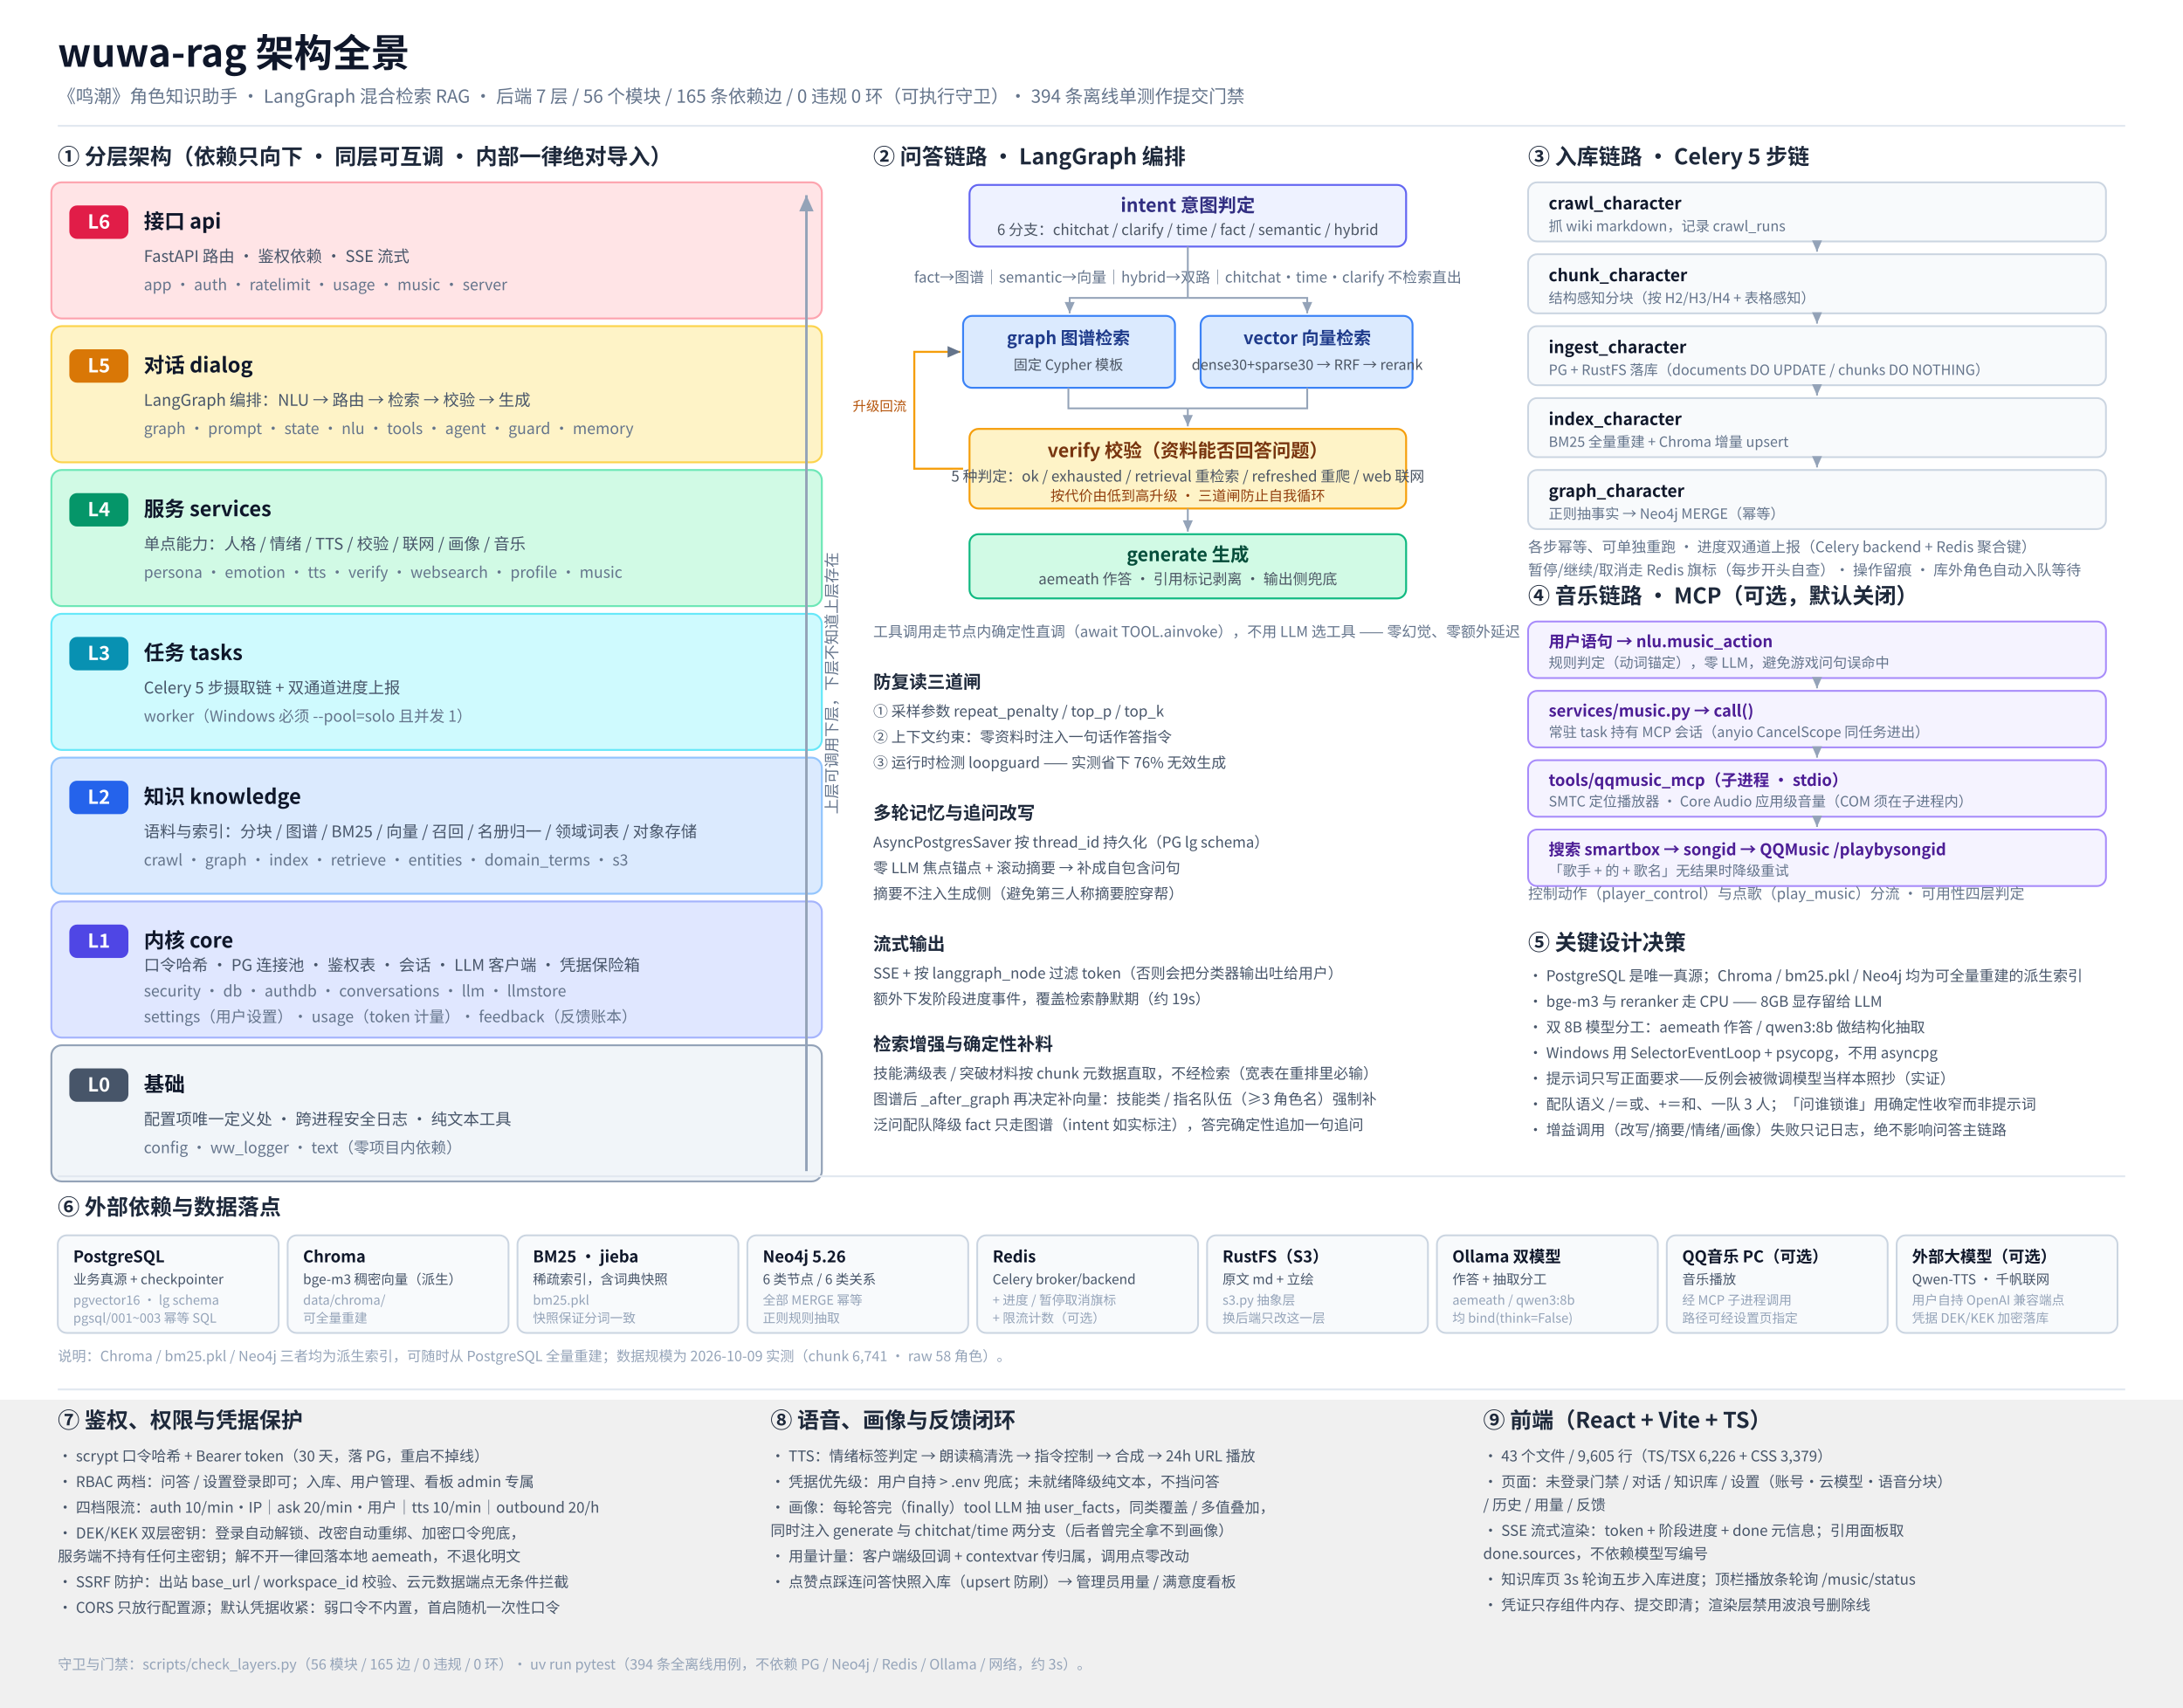
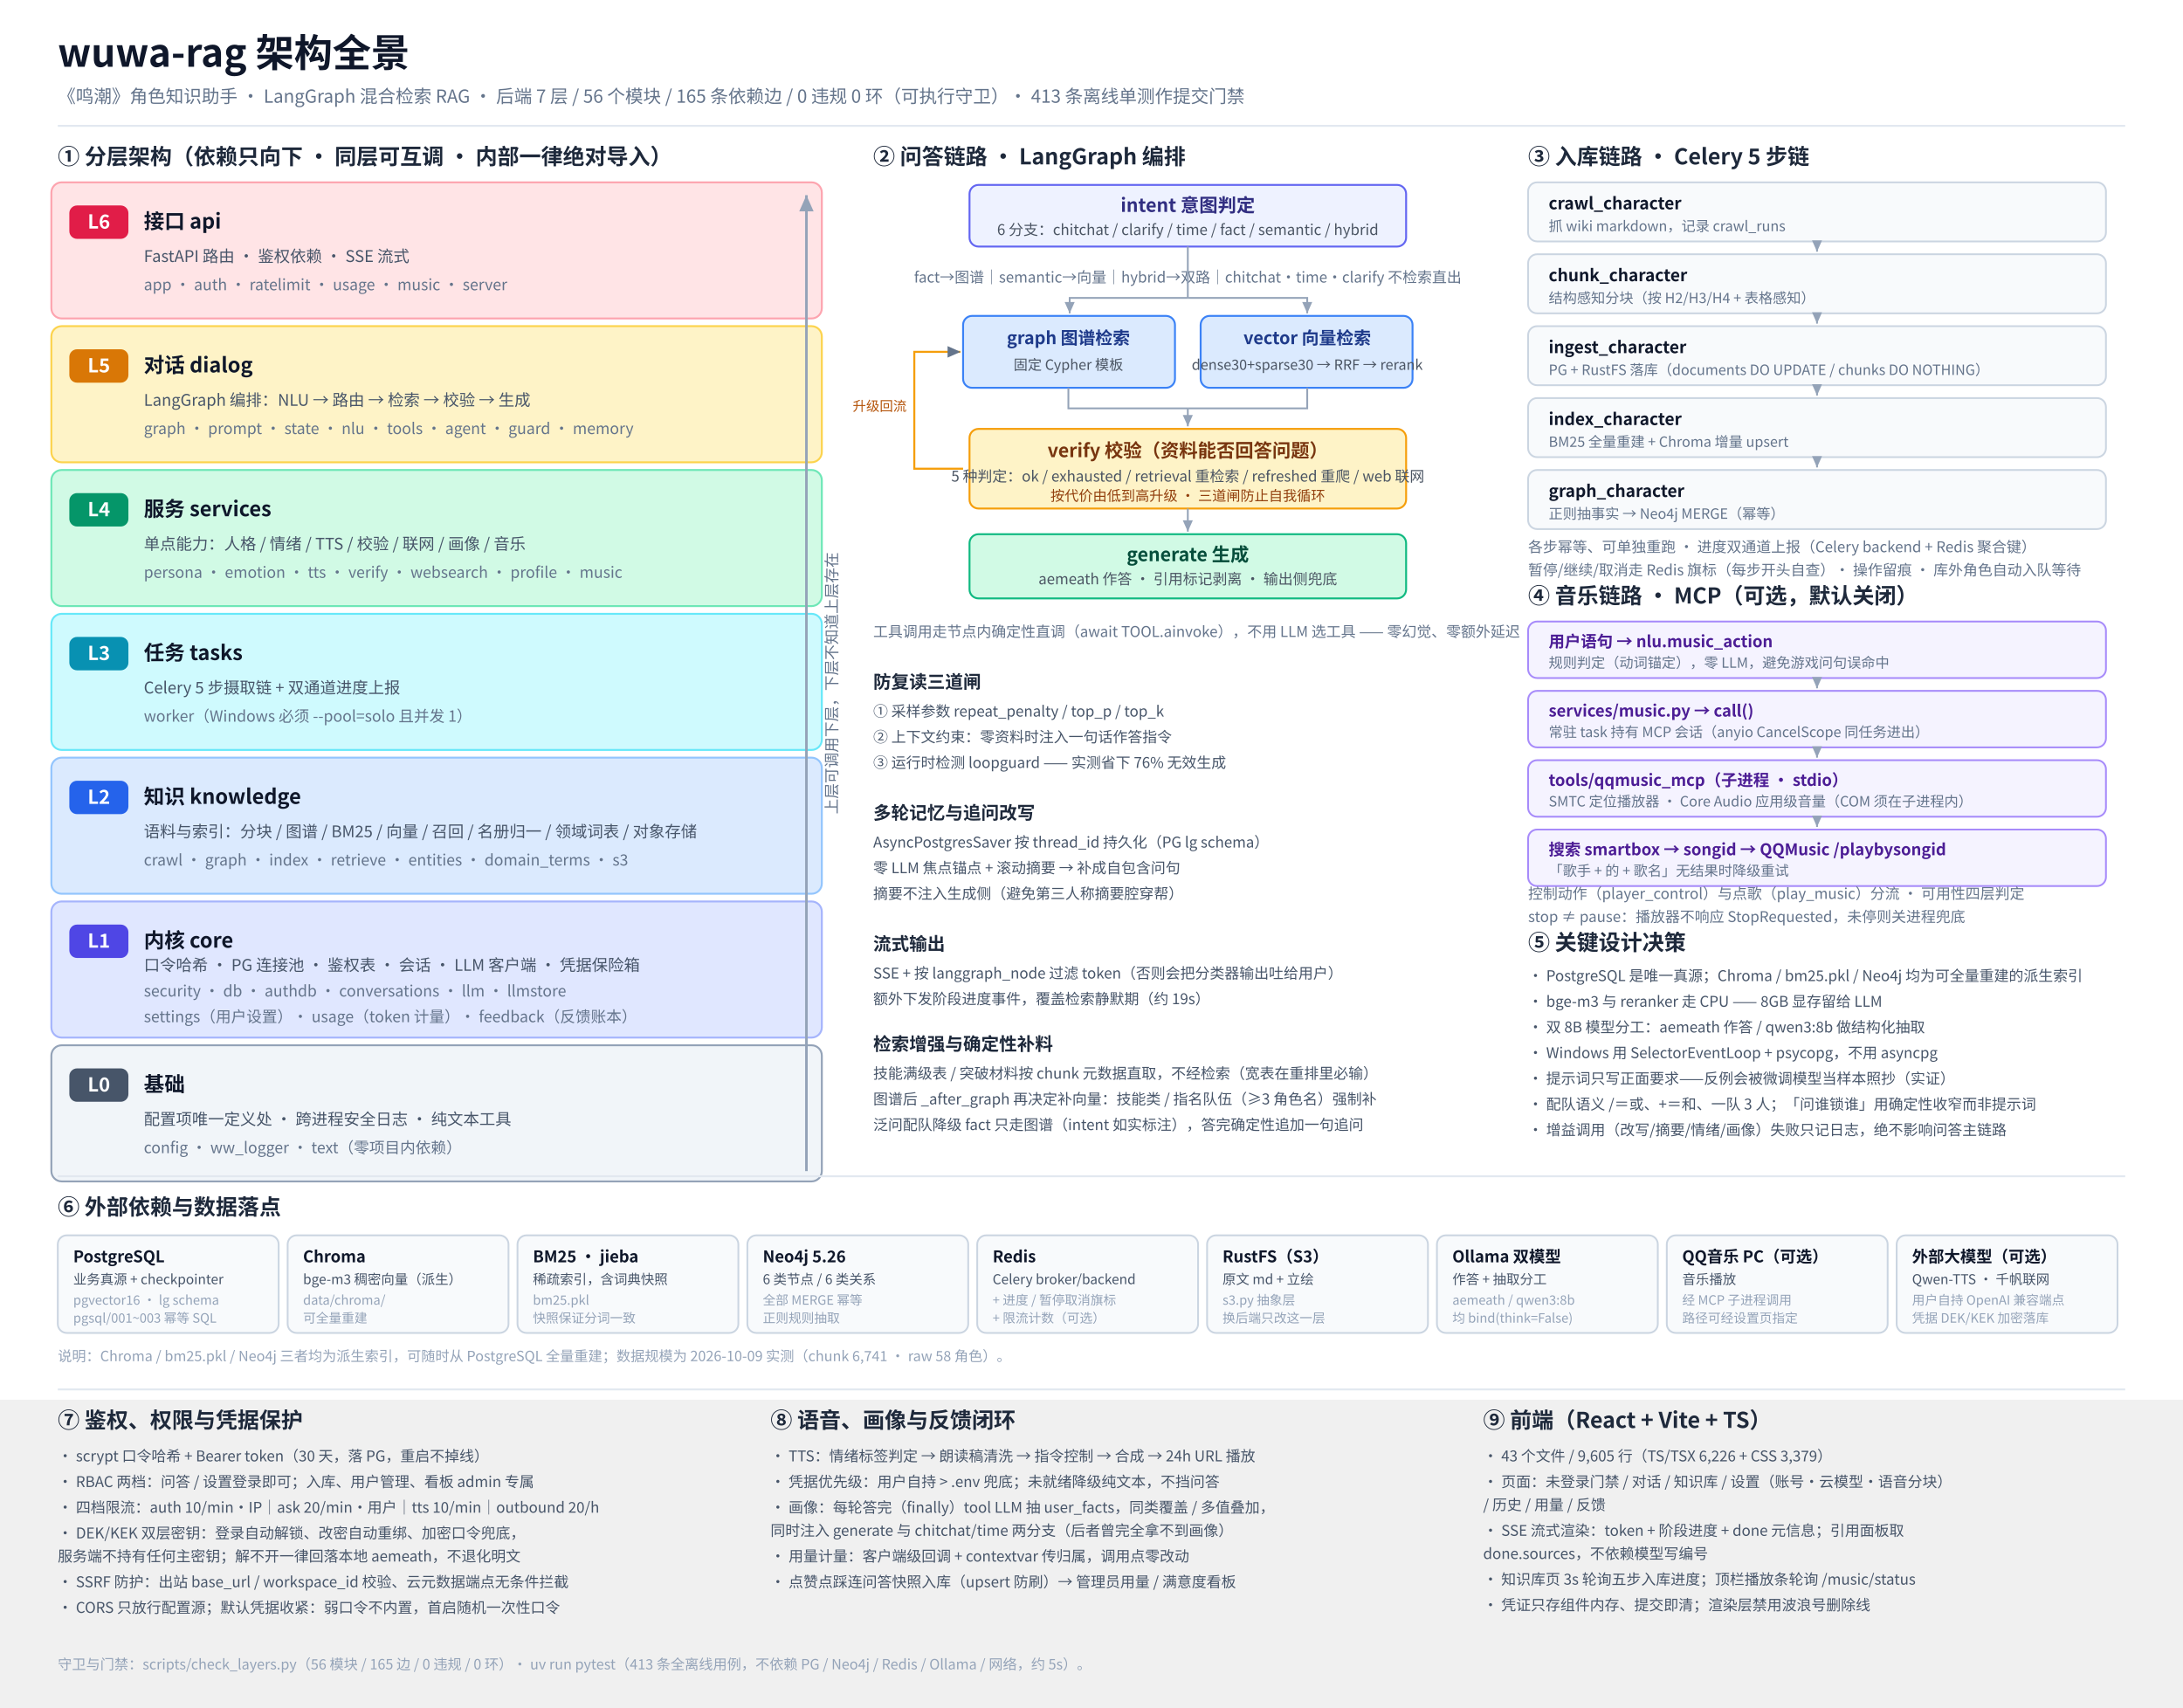
<svg xmlns="http://www.w3.org/2000/svg" width="1700" height="1330" viewBox="0 0 1700 1330" font-family="Microsoft YaHei, PingFang SC, Noto Sans CJK SC, sans-serif">
  <defs>
    <marker id="ar" viewBox="0 0 10 10" refX="9" refY="5" markerWidth="7" markerHeight="7" orient="auto-start-reverse">
      <path d="M0,1 L9,5 L0,9 z" fill="#94A3B8" />
    </marker>
    <marker id="arb" viewBox="0 0 10 10" refX="9" refY="5" markerWidth="7" markerHeight="7" orient="auto-start-reverse">
      <path d="M0,1 L9,5 L0,9 z" fill="#64748B" />
    </marker>
  </defs>
  <rect width="1700" height="1090" fill="#FFFFFF" />
  <text x="45" y="52" font-size="30" font-weight="700" fill="#0F172A">wuwa-rag 架构全景</text>
-   <text x="45" y="80" font-size="14" fill="#64748B">《鸣潮》角色知识助手 · LangGraph 混合检索 RAG · 后端 7 层 / 56 个模块 / 165 条依赖边 / 0 违规 0 环（可执行守卫）· 394 条离线单测作提交门禁</text>
+   <text x="45" y="80" font-size="14" fill="#64748B">《鸣潮》角色知识助手 · LangGraph 混合检索 RAG · 后端 7 层 / 56 个模块 / 165 条依赖边 / 0 违规 0 环（可执行守卫）· 413 条离线单测作提交门禁</text>
  <line x1="45" y1="98" x2="1655" y2="98" stroke="#E2E8F0" stroke-width="1.5" />
  <text x="45" y="128" font-size="17" font-weight="700" fill="#1E293B">① 分层架构（依赖只向下 · 同层可互调 · 内部一律绝对导入）</text>
  <rect x="40" y="142" width="600" height="106" rx="8" fill="#FFE4E6" stroke="#FDA4AF" stroke-width="1.5" />
  <rect x="54" y="160" width="46" height="26" rx="6" fill="#E11D48" />
  <text x="77" y="178" font-size="15" font-weight="700" fill="#FFFFFF" text-anchor="middle">L6</text>
  <text x="112" y="178" font-size="16" font-weight="700" fill="#0F172A">接口  api</text>
  <text x="112" y="204" font-size="12.5" fill="#475569">FastAPI 路由 · 鉴权依赖 · SSE 流式</text>
  <text x="112" y="226" font-size="12" fill="#64748B">app · auth · ratelimit · usage · music · server</text>
  <rect x="40" y="254" width="600" height="106" rx="8" fill="#FEF3C7" stroke="#FCD34D" stroke-width="1.5" />
  <rect x="54" y="272" width="46" height="26" rx="6" fill="#D97706" />
  <text x="77" y="290" font-size="15" font-weight="700" fill="#FFFFFF" text-anchor="middle">L5</text>
  <text x="112" y="290" font-size="16" font-weight="700" fill="#0F172A">对话  dialog</text>
  <text x="112" y="316" font-size="12.5" fill="#475569">LangGraph 编排：NLU → 路由 → 检索 → 校验 → 生成</text>
  <text x="112" y="338" font-size="12" fill="#64748B">graph · prompt · state · nlu · tools · agent · guard · memory</text>
  <rect x="40" y="366" width="600" height="106" rx="8" fill="#D1FAE5" stroke="#6EE7B7" stroke-width="1.5" />
  <rect x="54" y="384" width="46" height="26" rx="6" fill="#059669" />
  <text x="77" y="402" font-size="15" font-weight="700" fill="#FFFFFF" text-anchor="middle">L4</text>
  <text x="112" y="402" font-size="16" font-weight="700" fill="#0F172A">服务  services</text>
  <text x="112" y="428" font-size="12.5" fill="#475569">单点能力：人格 / 情绪 / TTS / 校验 / 联网 / 画像 / 音乐</text>
  <text x="112" y="450" font-size="12" fill="#64748B">persona · emotion · tts · verify · websearch · profile · music</text>
  <rect x="40" y="478" width="600" height="106" rx="8" fill="#CFFAFE" stroke="#67E8F9" stroke-width="1.5" />
  <rect x="54" y="496" width="46" height="26" rx="6" fill="#0891B2" />
  <text x="77" y="514" font-size="15" font-weight="700" fill="#FFFFFF" text-anchor="middle">L3</text>
  <text x="112" y="514" font-size="16" font-weight="700" fill="#0F172A">任务  tasks</text>
  <text x="112" y="540" font-size="12.5" fill="#475569">Celery 5 步摄取链 + 双通道进度上报</text>
  <text x="112" y="562" font-size="12" fill="#64748B">worker（Windows 必须 --pool=solo 且并发 1）</text>
  <rect x="40" y="590" width="600" height="106" rx="8" fill="#DBEAFE" stroke="#93C5FD" stroke-width="1.5" />
  <rect x="54" y="608" width="46" height="26" rx="6" fill="#2563EB" />
  <text x="77" y="626" font-size="15" font-weight="700" fill="#FFFFFF" text-anchor="middle">L2</text>
  <text x="112" y="626" font-size="16" font-weight="700" fill="#0F172A">知识  knowledge</text>
  <text x="112" y="652" font-size="12.5" fill="#475569">语料与索引：分块 / 图谱 / BM25 / 向量 / 召回 / 名册归一 / 领域词表 / 对象存储</text>
  <text x="112" y="674" font-size="12" fill="#64748B">crawl · graph · index · retrieve · entities · domain_terms · s3</text>
  <rect x="40" y="702" width="600" height="106" rx="8" fill="#E0E7FF" stroke="#A5B4FC" stroke-width="1.5" />
  <rect x="54" y="720" width="46" height="26" rx="6" fill="#4F46E5" />
  <text x="77" y="738" font-size="15" font-weight="700" fill="#FFFFFF" text-anchor="middle">L1</text>
  <text x="112" y="738" font-size="16" font-weight="700" fill="#0F172A">内核  core</text>
  <text x="112" y="756" font-size="12.5" fill="#475569">口令哈希 · PG 连接池 · 鉴权表 · 会话 · LLM 客户端 · 凭据保险箱</text>
  <text x="112" y="776" font-size="12" fill="#64748B">security · db · authdb · conversations · llm · llmstore</text>
  <text x="112" y="796" font-size="12" fill="#64748B">settings（用户设置）· usage（token 计量）· feedback（反馈账本）</text>
  <rect x="40" y="814" width="600" height="106" rx="8" fill="#F1F5F9" stroke="#94A3B8" stroke-width="1.5" />
  <rect x="54" y="832" width="46" height="26" rx="6" fill="#475569" />
  <text x="77" y="850" font-size="15" font-weight="700" fill="#FFFFFF" text-anchor="middle">L0</text>
  <text x="112" y="850" font-size="16" font-weight="700" fill="#0F172A">基础</text>
  <text x="112" y="876" font-size="12.5" fill="#475569">配置项唯一定义处 · 跨进程安全日志 · 纯文本工具</text>
  <text x="112" y="898" font-size="12" fill="#64748B">config · ww_logger · text（零项目内依赖）</text>
  <line x1="628" y1="912" x2="628" y2="152" stroke="#94A3B8" stroke-width="2" marker-end="url(#ar)" />
  <text transform="translate(652,532) rotate(-90)" font-size="12" fill="#64748B" text-anchor="middle">上层可调用下层，下层不知道上层存在</text>
  <text x="680" y="128" font-size="17" font-weight="700" fill="#1E293B">② 问答链路 · LangGraph 编排</text>
  <rect x="755" y="144" width="340" height="48" rx="7" fill="#EEF2FF" stroke="#6366F1" stroke-width="1.5" />
  <text x="925" y="165" font-size="14.5" font-weight="700" fill="#312E81" text-anchor="middle">intent 意图判定</text>
  <text x="925" y="183" font-size="11.5" fill="#4B5563" text-anchor="middle">6 分支：chitchat / clarify / time / fact / semantic / hybrid</text>
  <text x="925" y="220" font-size="11.5" fill="#64748B" text-anchor="middle">fact→图谱｜semantic→向量｜hybrid→双路｜chitchat·time·clarify 不检索直出</text>
  <path d="M925,192 V232" stroke="#94A3B8" stroke-width="1.4" fill="none" />
  <path d="M925,232 H833 V244" stroke="#94A3B8" stroke-width="1.4" fill="none" marker-end="url(#ar)" />
  <path d="M925,232 H1018 V244" stroke="#94A3B8" stroke-width="1.4" fill="none" marker-end="url(#ar)" />
  <rect x="750" y="246" width="165" height="56" rx="7" fill="#DBEAFE" stroke="#3B82F6" stroke-width="1.5" />
  <text x="832" y="268" font-size="13.5" font-weight="700" fill="#1E3A8A" text-anchor="middle">graph 图谱检索</text>
  <text x="832" y="288" font-size="11" fill="#4B5563" text-anchor="middle">固定 Cypher 模板</text>
  <rect x="935" y="246" width="165" height="56" rx="7" fill="#DBEAFE" stroke="#3B82F6" stroke-width="1.5" />
  <text x="1018" y="268" font-size="13.5" font-weight="700" fill="#1E3A8A" text-anchor="middle">vector 向量检索</text>
  <text x="1018" y="288" font-size="11" fill="#4B5563" text-anchor="middle">dense30+sparse30 → RRF → rerank</text>
  <path d="M832,302 V318 H925" stroke="#94A3B8" stroke-width="1.4" fill="none" />
  <path d="M1018,302 V318 H925" stroke="#94A3B8" stroke-width="1.4" fill="none" />
  <path d="M925,318 V332" stroke="#94A3B8" stroke-width="1.4" fill="none" marker-end="url(#ar)" />
  <rect x="755" y="334" width="340" height="62" rx="7" fill="#FEF3C7" stroke="#F59E0B" stroke-width="1.5" />
  <text x="925" y="356" font-size="14.5" font-weight="700" fill="#78350F" text-anchor="middle">verify 校验（资料能否回答问题）</text>
  <text x="925" y="375" font-size="11.5" fill="#4B5563" text-anchor="middle">5 种判定：ok / exhausted / retrieval 重检索 / refreshed 重爬 / web 联网</text>
  <text x="925" y="390" font-size="11" fill="#92400E" text-anchor="middle">按代价由低到高升级 · 三道闸防止自我循环</text>
  <path d="M750,365 H712 V274 H748" stroke="#F59E0B" stroke-width="1.6" fill="none" marker-end="url(#arb)" />
  <text x="706" y="320" font-size="10.5" fill="#B45309" text-anchor="end">升级回流</text>
  <path d="M925,396 V414" stroke="#94A3B8" stroke-width="1.4" fill="none" marker-end="url(#ar)" />
  <rect x="755" y="416" width="340" height="50" rx="7" fill="#D1FAE5" stroke="#10B981" stroke-width="1.5" />
  <text x="925" y="437" font-size="14.5" font-weight="700" fill="#064E3B" text-anchor="middle">generate 生成</text>
  <text x="925" y="455" font-size="11.5" fill="#4B5563" text-anchor="middle">aemeath 作答 · 引用标记剥离 · 输出侧兜底</text>
  <text x="680" y="496" font-size="11.5" fill="#64748B">工具调用走节点内确定性直调（await TOOL.ainvoke），不用 LLM 选工具 —— 零幻觉、零额外延迟</text>
  <text x="680" y="536" font-size="14" font-weight="700" fill="#1E293B">防复读三道闸</text>
  <text x="680" y="558" font-size="11.5" fill="#475569">① 采样参数 repeat_penalty / top_p / top_k</text>
  <text x="680" y="578" font-size="11.5" fill="#475569">② 上下文约束：零资料时注入一句话作答指令</text>
  <text x="680" y="598" font-size="11.5" fill="#475569">③ 运行时检测 loopguard —— 实测省下 76% 无效生成</text>
  <text x="680" y="638" font-size="14" font-weight="700" fill="#1E293B">多轮记忆与追问改写</text>
  <text x="680" y="660" font-size="11.5" fill="#475569">AsyncPostgresSaver 按 thread_id 持久化（PG lg schema）</text>
  <text x="680" y="680" font-size="11.5" fill="#475569">零 LLM 焦点锚点 + 滚动摘要 → 补成自包含问句</text>
  <text x="680" y="700" font-size="11.5" fill="#475569">摘要不注入生成侧（避免第三人称摘要腔穿帮）</text>
  <text x="680" y="740" font-size="14" font-weight="700" fill="#1E293B">流式输出</text>
  <text x="680" y="762" font-size="11.5" fill="#475569">SSE + 按 langgraph_node 过滤 token（否则会把分类器输出吐给用户）</text>
  <text x="680" y="782" font-size="11.5" fill="#475569">额外下发阶段进度事件，覆盖检索静默期（约 19s）</text>
  <text x="680" y="818" font-size="14" font-weight="700" fill="#1E293B">检索增强与确定性补料</text>
  <text x="680" y="840" font-size="11.5" fill="#475569">技能满级表 / 突破材料按 chunk 元数据直取，不经检索（宽表在重排里必输）</text>
  <text x="680" y="860" font-size="11.5" fill="#475569">图谱后 _after_graph 再决定补向量：技能类 / 指名队伍（≥3 角色名）强制补</text>
  <text x="680" y="880" font-size="11.5" fill="#475569">泛问配队降级 fact 只走图谱（intent 如实标注），答完确定性追加一句追问</text>
  <text x="1190" y="128" font-size="17" font-weight="700" fill="#1E293B">③ 入库链路 · Celery 5 步链</text>
  <rect x="1190" y="142" width="450" height="46" rx="7" fill="#F8FAFC" stroke="#CBD5E1" stroke-width="1.4" />
  <text x="1206" y="163" font-size="13" font-weight="700" fill="#0F172A">crawl_character</text>
  <text x="1206" y="180" font-size="11" fill="#64748B">抓 wiki markdown，记录 crawl_runs</text>
  <path d="M1415,188 V196" stroke="#94A3B8" stroke-width="1.4" fill="none" marker-end="url(#ar)" />
  <rect x="1190" y="198" width="450" height="46" rx="7" fill="#F8FAFC" stroke="#CBD5E1" stroke-width="1.4" />
  <text x="1206" y="219" font-size="13" font-weight="700" fill="#0F172A">chunk_character</text>
  <text x="1206" y="236" font-size="11" fill="#64748B">结构感知分块（按 H2/H3/H4 + 表格感知）</text>
  <path d="M1415,244 V252" stroke="#94A3B8" stroke-width="1.4" fill="none" marker-end="url(#ar)" />
  <rect x="1190" y="254" width="450" height="46" rx="7" fill="#F8FAFC" stroke="#CBD5E1" stroke-width="1.4" />
  <text x="1206" y="275" font-size="13" font-weight="700" fill="#0F172A">ingest_character</text>
  <text x="1206" y="292" font-size="11" fill="#64748B">PG + RustFS 落库（documents DO UPDATE / chunks DO NOTHING）</text>
  <path d="M1415,300 V308" stroke="#94A3B8" stroke-width="1.4" fill="none" marker-end="url(#ar)" />
  <rect x="1190" y="310" width="450" height="46" rx="7" fill="#F8FAFC" stroke="#CBD5E1" stroke-width="1.4" />
  <text x="1206" y="331" font-size="13" font-weight="700" fill="#0F172A">index_character</text>
  <text x="1206" y="348" font-size="11" fill="#64748B">BM25 全量重建 + Chroma 增量 upsert</text>
  <path d="M1415,356 V364" stroke="#94A3B8" stroke-width="1.4" fill="none" marker-end="url(#ar)" />
  <rect x="1190" y="366" width="450" height="46" rx="7" fill="#F8FAFC" stroke="#CBD5E1" stroke-width="1.4" />
  <text x="1206" y="387" font-size="13" font-weight="700" fill="#0F172A">graph_character</text>
  <text x="1206" y="404" font-size="11" fill="#64748B">正则抽事实 → Neo4j MERGE（幂等）</text>
  <text x="1190" y="430" font-size="11.5" fill="#64748B">各步幂等、可单独重跑 · 进度双通道上报（Celery backend + Redis 聚合键）</text>
  <text x="1190" y="448" font-size="11.5" fill="#64748B">暂停/继续/取消走 Redis 旗标（每步开头自查）· 操作留痕 · 库外角色自动入队等待</text>
  <text x="1190" y="470" font-size="17" font-weight="700" fill="#1E293B">④ 音乐链路 · MCP（可选，默认关闭）</text>
  <rect x="1190" y="484" width="450" height="44" rx="7" fill="#F5F3FF" stroke="#A78BFA" stroke-width="1.4" />
  <text x="1206" y="504" font-size="12.5" font-weight="700" fill="#4C1D95">用户语句 → nlu.music_action</text>
  <text x="1206" y="520" font-size="11" fill="#64748B">规则判定（动词锚定），零 LLM，避免游戏问句误命中</text>
  <path d="M1415,528 V536" stroke="#94A3B8" stroke-width="1.4" fill="none" marker-end="url(#ar)" />
  <rect x="1190" y="538" width="450" height="44" rx="7" fill="#F5F3FF" stroke="#A78BFA" stroke-width="1.4" />
  <text x="1206" y="558" font-size="12.5" font-weight="700" fill="#4C1D95">services/music.py → call()</text>
  <text x="1206" y="574" font-size="11" fill="#64748B">常驻 task 持有 MCP 会话（anyio CancelScope 同任务进出）</text>
  <path d="M1415,582 V590" stroke="#94A3B8" stroke-width="1.4" fill="none" marker-end="url(#ar)" />
  <rect x="1190" y="592" width="450" height="44" rx="7" fill="#F5F3FF" stroke="#A78BFA" stroke-width="1.4" />
  <text x="1206" y="612" font-size="12.5" font-weight="700" fill="#4C1D95">tools/qqmusic_mcp（子进程 · stdio）</text>
  <text x="1206" y="628" font-size="11" fill="#64748B">SMTC 定位播放器 · Core Audio 应用级音量（COM 须在子进程内）</text>
  <path d="M1415,636 V644" stroke="#94A3B8" stroke-width="1.4" fill="none" marker-end="url(#ar)" />
  <rect x="1190" y="646" width="450" height="44" rx="7" fill="#F5F3FF" stroke="#A78BFA" stroke-width="1.4" />
  <text x="1206" y="666" font-size="12.5" font-weight="700" fill="#4C1D95">搜索 smartbox → songid → QQMusic /playbysongid</text>
  <text x="1206" y="682" font-size="11" fill="#64748B">「歌手 + 的 + 歌名」无结果时降级重试</text>
  <text x="1190" y="700" font-size="11.5" fill="#64748B">控制动作（player_control）与点歌（play_music）分流 · 可用性四层判定</text>
+   <text x="1190" y="718" font-size="11.5" fill="#64748B">stop ≠ pause：播放器不响应 StopRequested，未停则关进程兜底</text>
  <text x="1190" y="740" font-size="17" font-weight="700" fill="#1E293B">⑤ 关键设计决策</text>
  <text x="1190" y="764" font-size="11.5" fill="#475569">· PostgreSQL 是唯一真源；Chroma / bm25.pkl / Neo4j 均为可全量重建的派生索引</text>
  <text x="1190" y="784" font-size="11.5" fill="#475569">· bge-m3 与 reranker 走 CPU —— 8GB 显存留给 LLM</text>
  <text x="1190" y="804" font-size="11.5" fill="#475569">· 双 8B 模型分工：aemeath 作答 / qwen3:8b 做结构化抽取</text>
  <text x="1190" y="824" font-size="11.5" fill="#475569">· Windows 用 SelectorEventLoop + psycopg，不用 asyncpg</text>
  <text x="1190" y="844" font-size="11.5" fill="#475569">· 提示词只写正面要求——反例会被微调模型当样本照抄（实证）</text>
  <text x="1190" y="864" font-size="11.5" fill="#475569">· 配队语义 /＝或、+＝和、一队 3 人；「问谁锁谁」用确定性收窄而非提示词</text>
  <text x="1190" y="884" font-size="11.5" fill="#475569">· 增益调用（改写/摘要/情绪/画像）失败只记日志，绝不影响问答主链路</text>
  <line x1="45" y1="916" x2="1655" y2="916" stroke="#E2E8F0" stroke-width="1.5" />
  <text x="45" y="946" font-size="17" font-weight="700" fill="#1E293B">⑥ 外部依赖与数据落点</text>
  <rect x="45" y="962" width="172" height="76" rx="7" fill="#F8FAFC" stroke="#CBD5E1" stroke-width="1.4" />
  <text x="57" y="983" font-size="12.5" font-weight="700" fill="#0F172A">PostgreSQL</text>
  <text x="57" y="1000" font-size="10.5" fill="#475569">业务真源 + checkpointer</text>
  <text x="57" y="1016" font-size="10" fill="#94A3B8">pgvector16 · lg schema</text>
  <text x="57" y="1030" font-size="10" fill="#94A3B8">pgsql/001~003 幂等 SQL</text>
  <rect x="224" y="962" width="172" height="76" rx="7" fill="#F8FAFC" stroke="#CBD5E1" stroke-width="1.4" />
  <text x="236" y="983" font-size="12.5" font-weight="700" fill="#0F172A">Chroma</text>
  <text x="236" y="1000" font-size="10.5" fill="#475569">bge-m3 稠密向量（派生）</text>
  <text x="236" y="1016" font-size="10" fill="#94A3B8">data/chroma/</text>
  <text x="236" y="1030" font-size="10" fill="#94A3B8">可全量重建</text>
  <rect x="403" y="962" width="172" height="76" rx="7" fill="#F8FAFC" stroke="#CBD5E1" stroke-width="1.4" />
  <text x="415" y="983" font-size="12.5" font-weight="700" fill="#0F172A">BM25 · jieba</text>
  <text x="415" y="1000" font-size="10.5" fill="#475569">稀疏索引，含词典快照</text>
  <text x="415" y="1016" font-size="10" fill="#94A3B8">bm25.pkl</text>
  <text x="415" y="1030" font-size="10" fill="#94A3B8">快照保证分词一致</text>
  <rect x="582" y="962" width="172" height="76" rx="7" fill="#F8FAFC" stroke="#CBD5E1" stroke-width="1.4" />
  <text x="594" y="983" font-size="12.5" font-weight="700" fill="#0F172A">Neo4j 5.26</text>
  <text x="594" y="1000" font-size="10.5" fill="#475569">6 类节点 / 6 类关系</text>
  <text x="594" y="1016" font-size="10" fill="#94A3B8">全部 MERGE 幂等</text>
  <text x="594" y="1030" font-size="10" fill="#94A3B8">正则规则抽取</text>
  <rect x="761" y="962" width="172" height="76" rx="7" fill="#F8FAFC" stroke="#CBD5E1" stroke-width="1.4" />
  <text x="773" y="983" font-size="12.5" font-weight="700" fill="#0F172A">Redis</text>
  <text x="773" y="1000" font-size="10.5" fill="#475569">Celery broker/backend</text>
  <text x="773" y="1016" font-size="10" fill="#94A3B8">+ 进度 / 暂停取消旗标</text>
  <text x="773" y="1030" font-size="10" fill="#94A3B8">+ 限流计数（可选）</text>
  <rect x="940" y="962" width="172" height="76" rx="7" fill="#F8FAFC" stroke="#CBD5E1" stroke-width="1.4" />
  <text x="952" y="983" font-size="12.5" font-weight="700" fill="#0F172A">RustFS（S3）</text>
  <text x="952" y="1000" font-size="10.5" fill="#475569">原文 md + 立绘</text>
  <text x="952" y="1016" font-size="10" fill="#94A3B8">s3.py 抽象层</text>
  <text x="952" y="1030" font-size="10" fill="#94A3B8">换后端只改这一层</text>
  <rect x="1119" y="962" width="172" height="76" rx="7" fill="#F8FAFC" stroke="#CBD5E1" stroke-width="1.4" />
  <text x="1131" y="983" font-size="12.5" font-weight="700" fill="#0F172A">Ollama 双模型</text>
  <text x="1131" y="1000" font-size="10.5" fill="#475569">作答 + 抽取分工</text>
  <text x="1131" y="1016" font-size="10" fill="#94A3B8">aemeath / qwen3:8b</text>
  <text x="1131" y="1030" font-size="10" fill="#94A3B8">均 bind(think=False)</text>
  <rect x="1298" y="962" width="172" height="76" rx="7" fill="#F8FAFC" stroke="#CBD5E1" stroke-width="1.4" />
  <text x="1310" y="983" font-size="12.5" font-weight="700" fill="#0F172A">QQ音乐 PC（可选）</text>
  <text x="1310" y="1000" font-size="10.5" fill="#475569">音乐播放</text>
  <text x="1310" y="1016" font-size="10" fill="#94A3B8">经 MCP 子进程调用</text>
  <text x="1310" y="1030" font-size="10" fill="#94A3B8">路径可经设置页指定</text>
  <rect x="1477" y="962" width="172" height="76" rx="7" fill="#F8FAFC" stroke="#CBD5E1" stroke-width="1.4" />
  <text x="1489" y="983" font-size="12.5" font-weight="700" fill="#0F172A">外部大模型（可选）</text>
  <text x="1489" y="1000" font-size="10.5" fill="#475569">Qwen-TTS · 千帆联网</text>
  <text x="1489" y="1016" font-size="10" fill="#94A3B8">用户自持 OpenAI 兼容端点</text>
  <text x="1489" y="1030" font-size="10" fill="#94A3B8">凭据 DEK/KEK 加密落库</text>
  <text x="45" y="1060" font-size="11" fill="#94A3B8">说明：Chroma / bm25.pkl / Neo4j 三者均为派生索引，可随时从 PostgreSQL 全量重建；数据规模为 2026-10-09 实测（chunk 6,741 · raw 58 角色）。</text>
  <line x1="45" y1="1082" x2="1655" y2="1082" stroke="#E2E8F0" stroke-width="1.5" />
  <text x="45" y="1112" font-size="17" font-weight="700" fill="#1E293B">⑦ 鉴权、权限与凭据保护</text>
  <text x="45" y="1138" font-size="11.5" fill="#475569">· scrypt 口令哈希 + Bearer token（30 天，落 PG，重启不掉线）</text>
  <text x="45" y="1158" font-size="11.5" fill="#475569">· RBAC 两档：问答 / 设置登录即可；入库、用户管理、看板 admin 专属</text>
  <text x="45" y="1178" font-size="11.5" fill="#475569">· 四档限流：auth 10/min·IP｜ask 20/min·用户｜tts 10/min｜outbound 20/h</text>
  <text x="45" y="1198" font-size="11.5" fill="#475569">· DEK/KEK 双层密钥：登录自动解锁、改密自动重绑、加密口令兜底，</text>
  <text x="45" y="1216" font-size="11.5" fill="#475569">  服务端不持有任何主密钥；解不开一律回落本地 aemeath，不退化明文</text>
  <text x="45" y="1236" font-size="11.5" fill="#475569">· SSRF 防护：出站 base_url / workspace_id 校验、云元数据端点无条件拦截</text>
  <text x="45" y="1256" font-size="11.5" fill="#475569">· CORS 只放行配置源；默认凭据收紧：弱口令不内置，首启随机一次性口令</text>
  <text x="600" y="1112" font-size="17" font-weight="700" fill="#1E293B">⑧ 语音、画像与反馈闭环</text>
  <text x="600" y="1138" font-size="11.5" fill="#475569">· TTS：情绪标签判定 → 朗读稿清洗 → 指令控制 → 合成 → 24h URL 播放</text>
  <text x="600" y="1158" font-size="11.5" fill="#475569">· 凭据优先级：用户自持 &gt; .env 兜底；未就绪降级纯文本，不挡问答</text>
  <text x="600" y="1178" font-size="11.5" fill="#475569">· 画像：每轮答完（finally）tool LLM 抽 user_facts，同类覆盖 / 多值叠加，</text>
  <text x="600" y="1196" font-size="11.5" fill="#475569">  同时注入 generate 与 chitchat/time 两分支（后者曾完全拿不到画像）</text>
  <text x="600" y="1216" font-size="11.5" fill="#475569">· 用量计量：客户端级回调 + contextvar 传归属，调用点零改动</text>
  <text x="600" y="1236" font-size="11.5" fill="#475569">· 点赞点踩连问答快照入库（upsert 防刷）→ 管理员用量 / 满意度看板</text>
  <text x="1155" y="1112" font-size="17" font-weight="700" fill="#1E293B">⑨ 前端（React + Vite + TS）</text>
  <text x="1155" y="1138" font-size="11.5" fill="#475569">· 43 个文件 / 9,605 行（TS/TSX 6,226 + CSS 3,379）</text>
  <text x="1155" y="1158" font-size="11.5" fill="#475569">· 页面：未登录门禁 / 对话 / 知识库 / 设置（账号·云模型·语音分块）</text>
  <text x="1155" y="1176" font-size="11.5" fill="#475569">  / 历史 / 用量 / 反馈</text>
  <text x="1155" y="1196" font-size="11.5" fill="#475569">· SSE 流式渲染：token + 阶段进度 + done 元信息；引用面板取</text>
  <text x="1155" y="1214" font-size="11.5" fill="#475569">  done.sources，不依赖模型写编号</text>
  <text x="1155" y="1234" font-size="11.5" fill="#475569">· 知识库页 3s 轮询五步入库进度；顶栏播放条轮询 /music/status</text>
  <text x="1155" y="1254" font-size="11.5" fill="#475569">· 凭证只存组件内存、提交即清；渲染层禁用波浪号删除线</text>
-   <text x="45" y="1300" font-size="11" fill="#94A3B8">守卫与门禁：scripts/check_layers.py（56 模块 / 165 边 / 0 违规 / 0 环）· uv run pytest（394 条全离线用例，不依赖 PG / Neo4j / Redis / Ollama / 网络，约 3s）。</text>
+   <text x="45" y="1300" font-size="11" fill="#94A3B8">守卫与门禁：scripts/check_layers.py（56 模块 / 165 边 / 0 违规 / 0 环）· uv run pytest（413 条全离线用例，不依赖 PG / Neo4j / Redis / Ollama / 网络，约 5s）。</text>
</svg>
